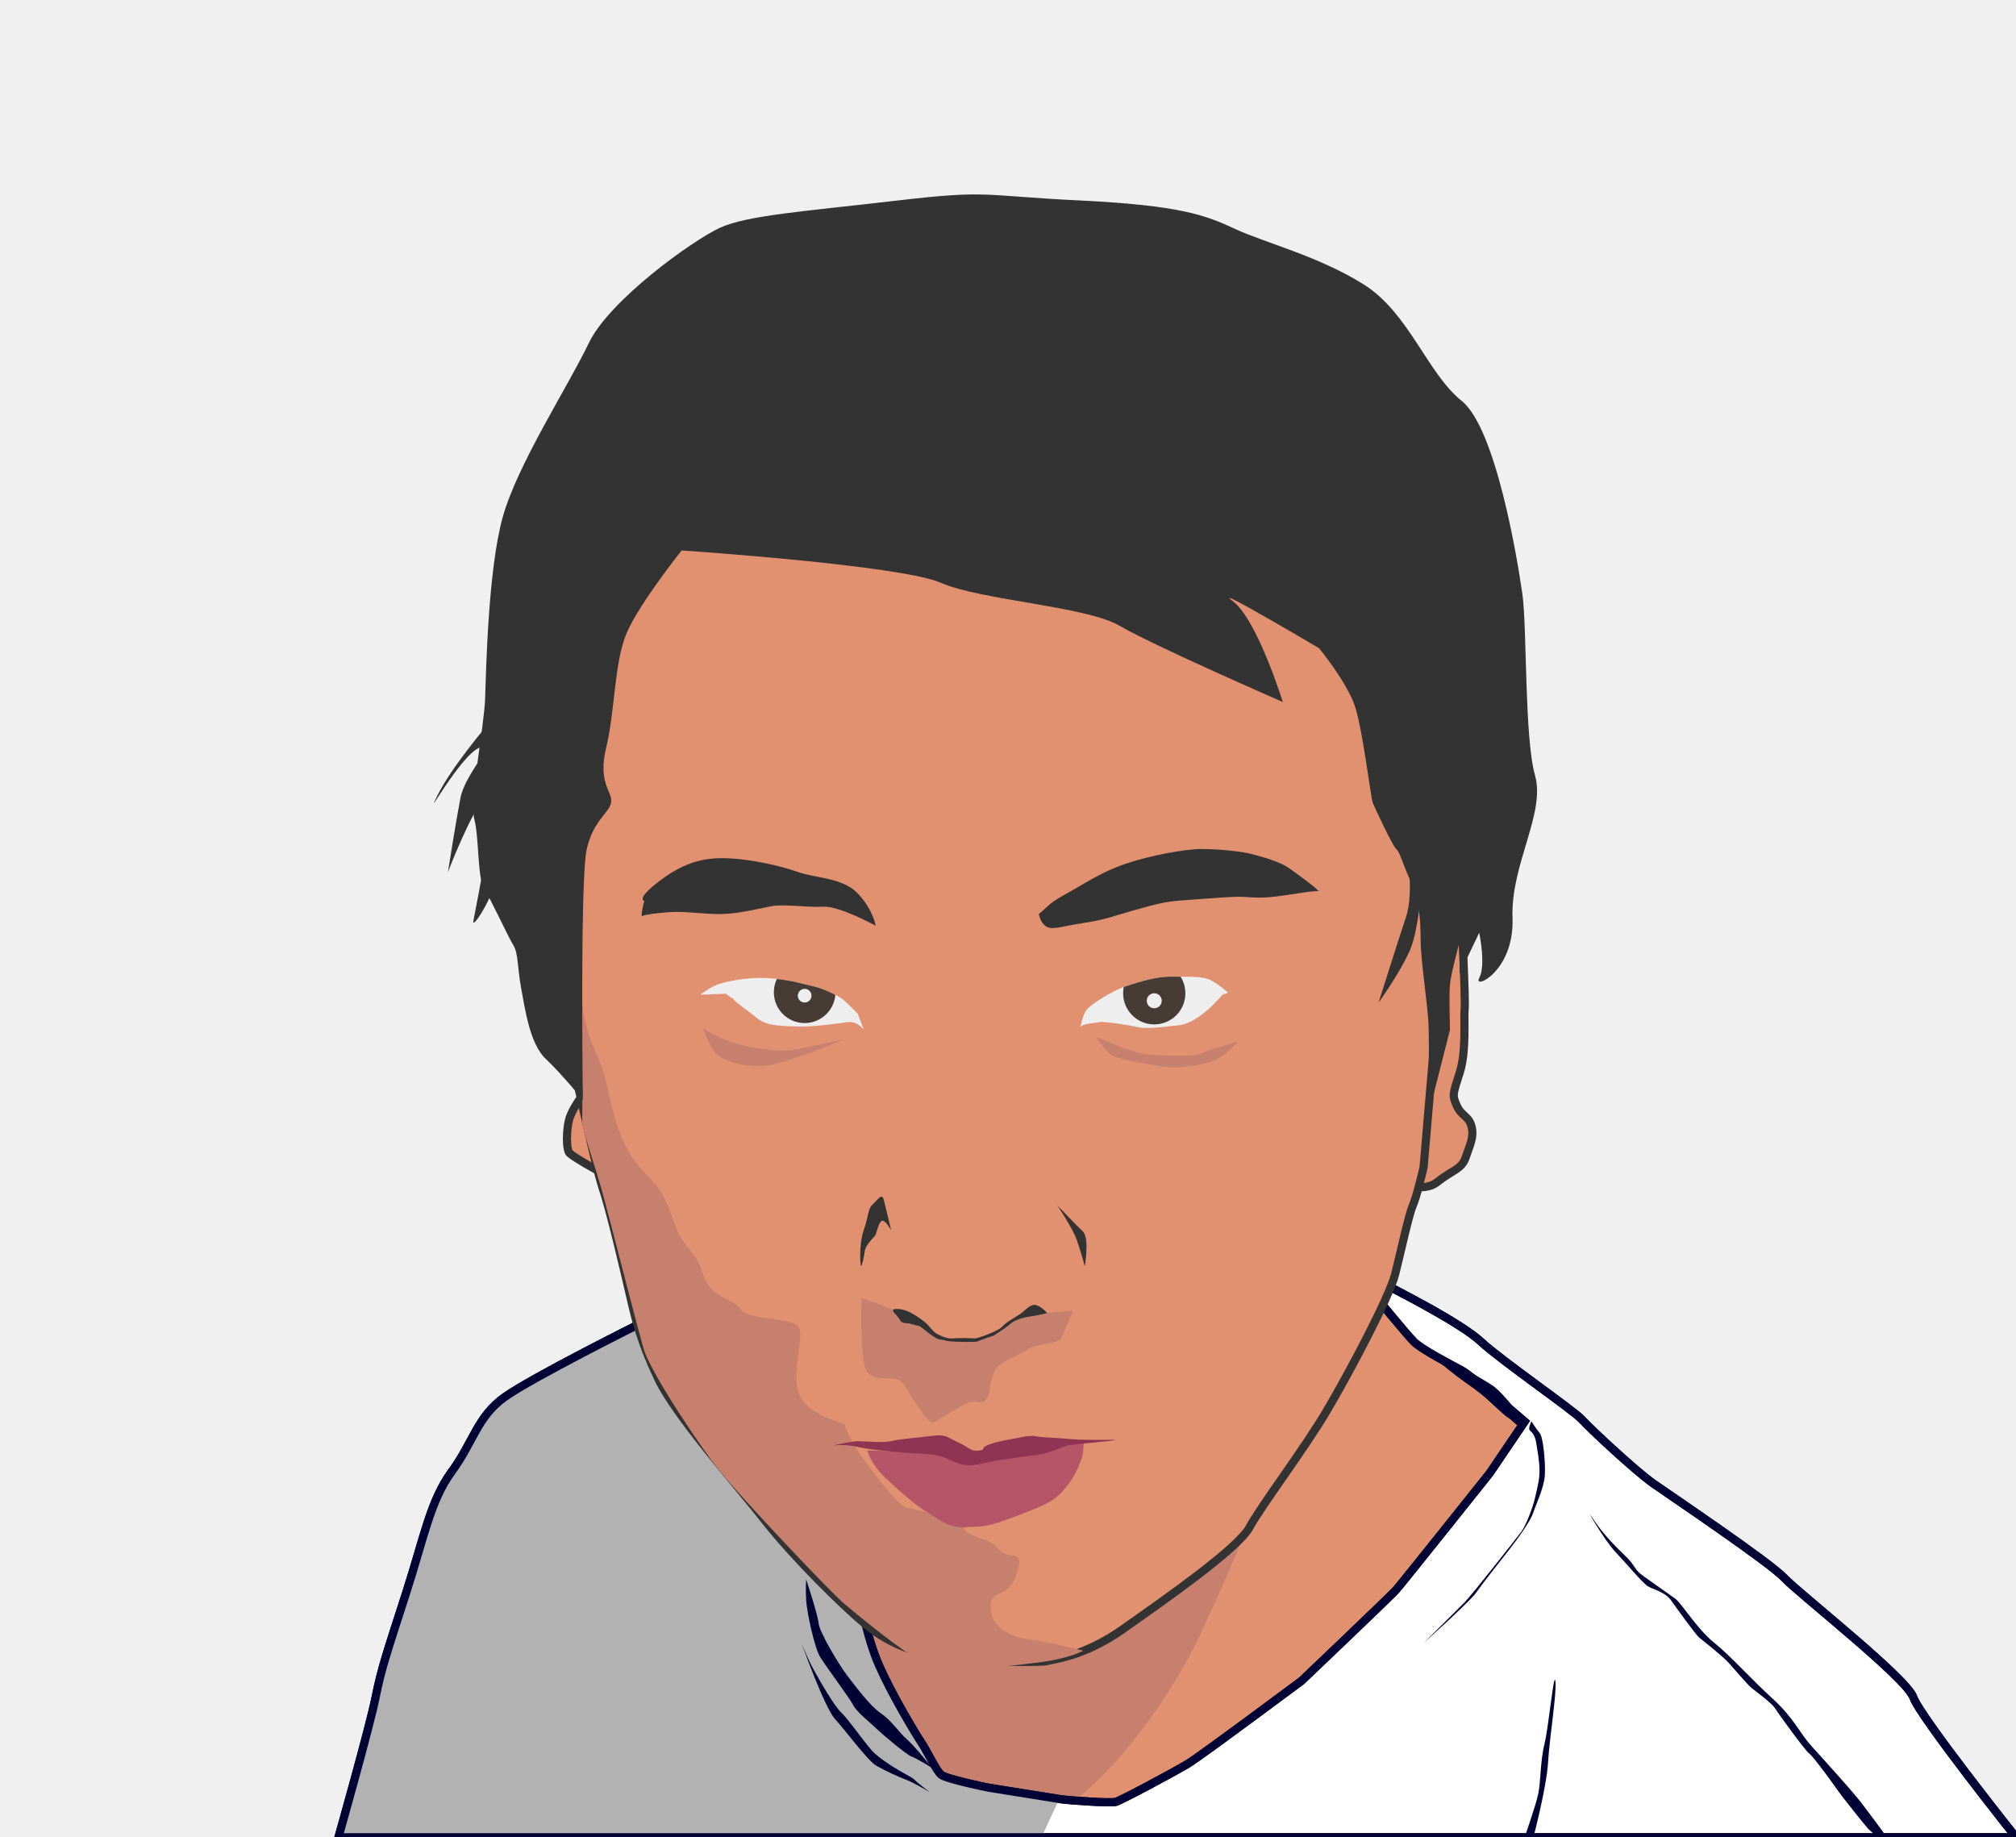
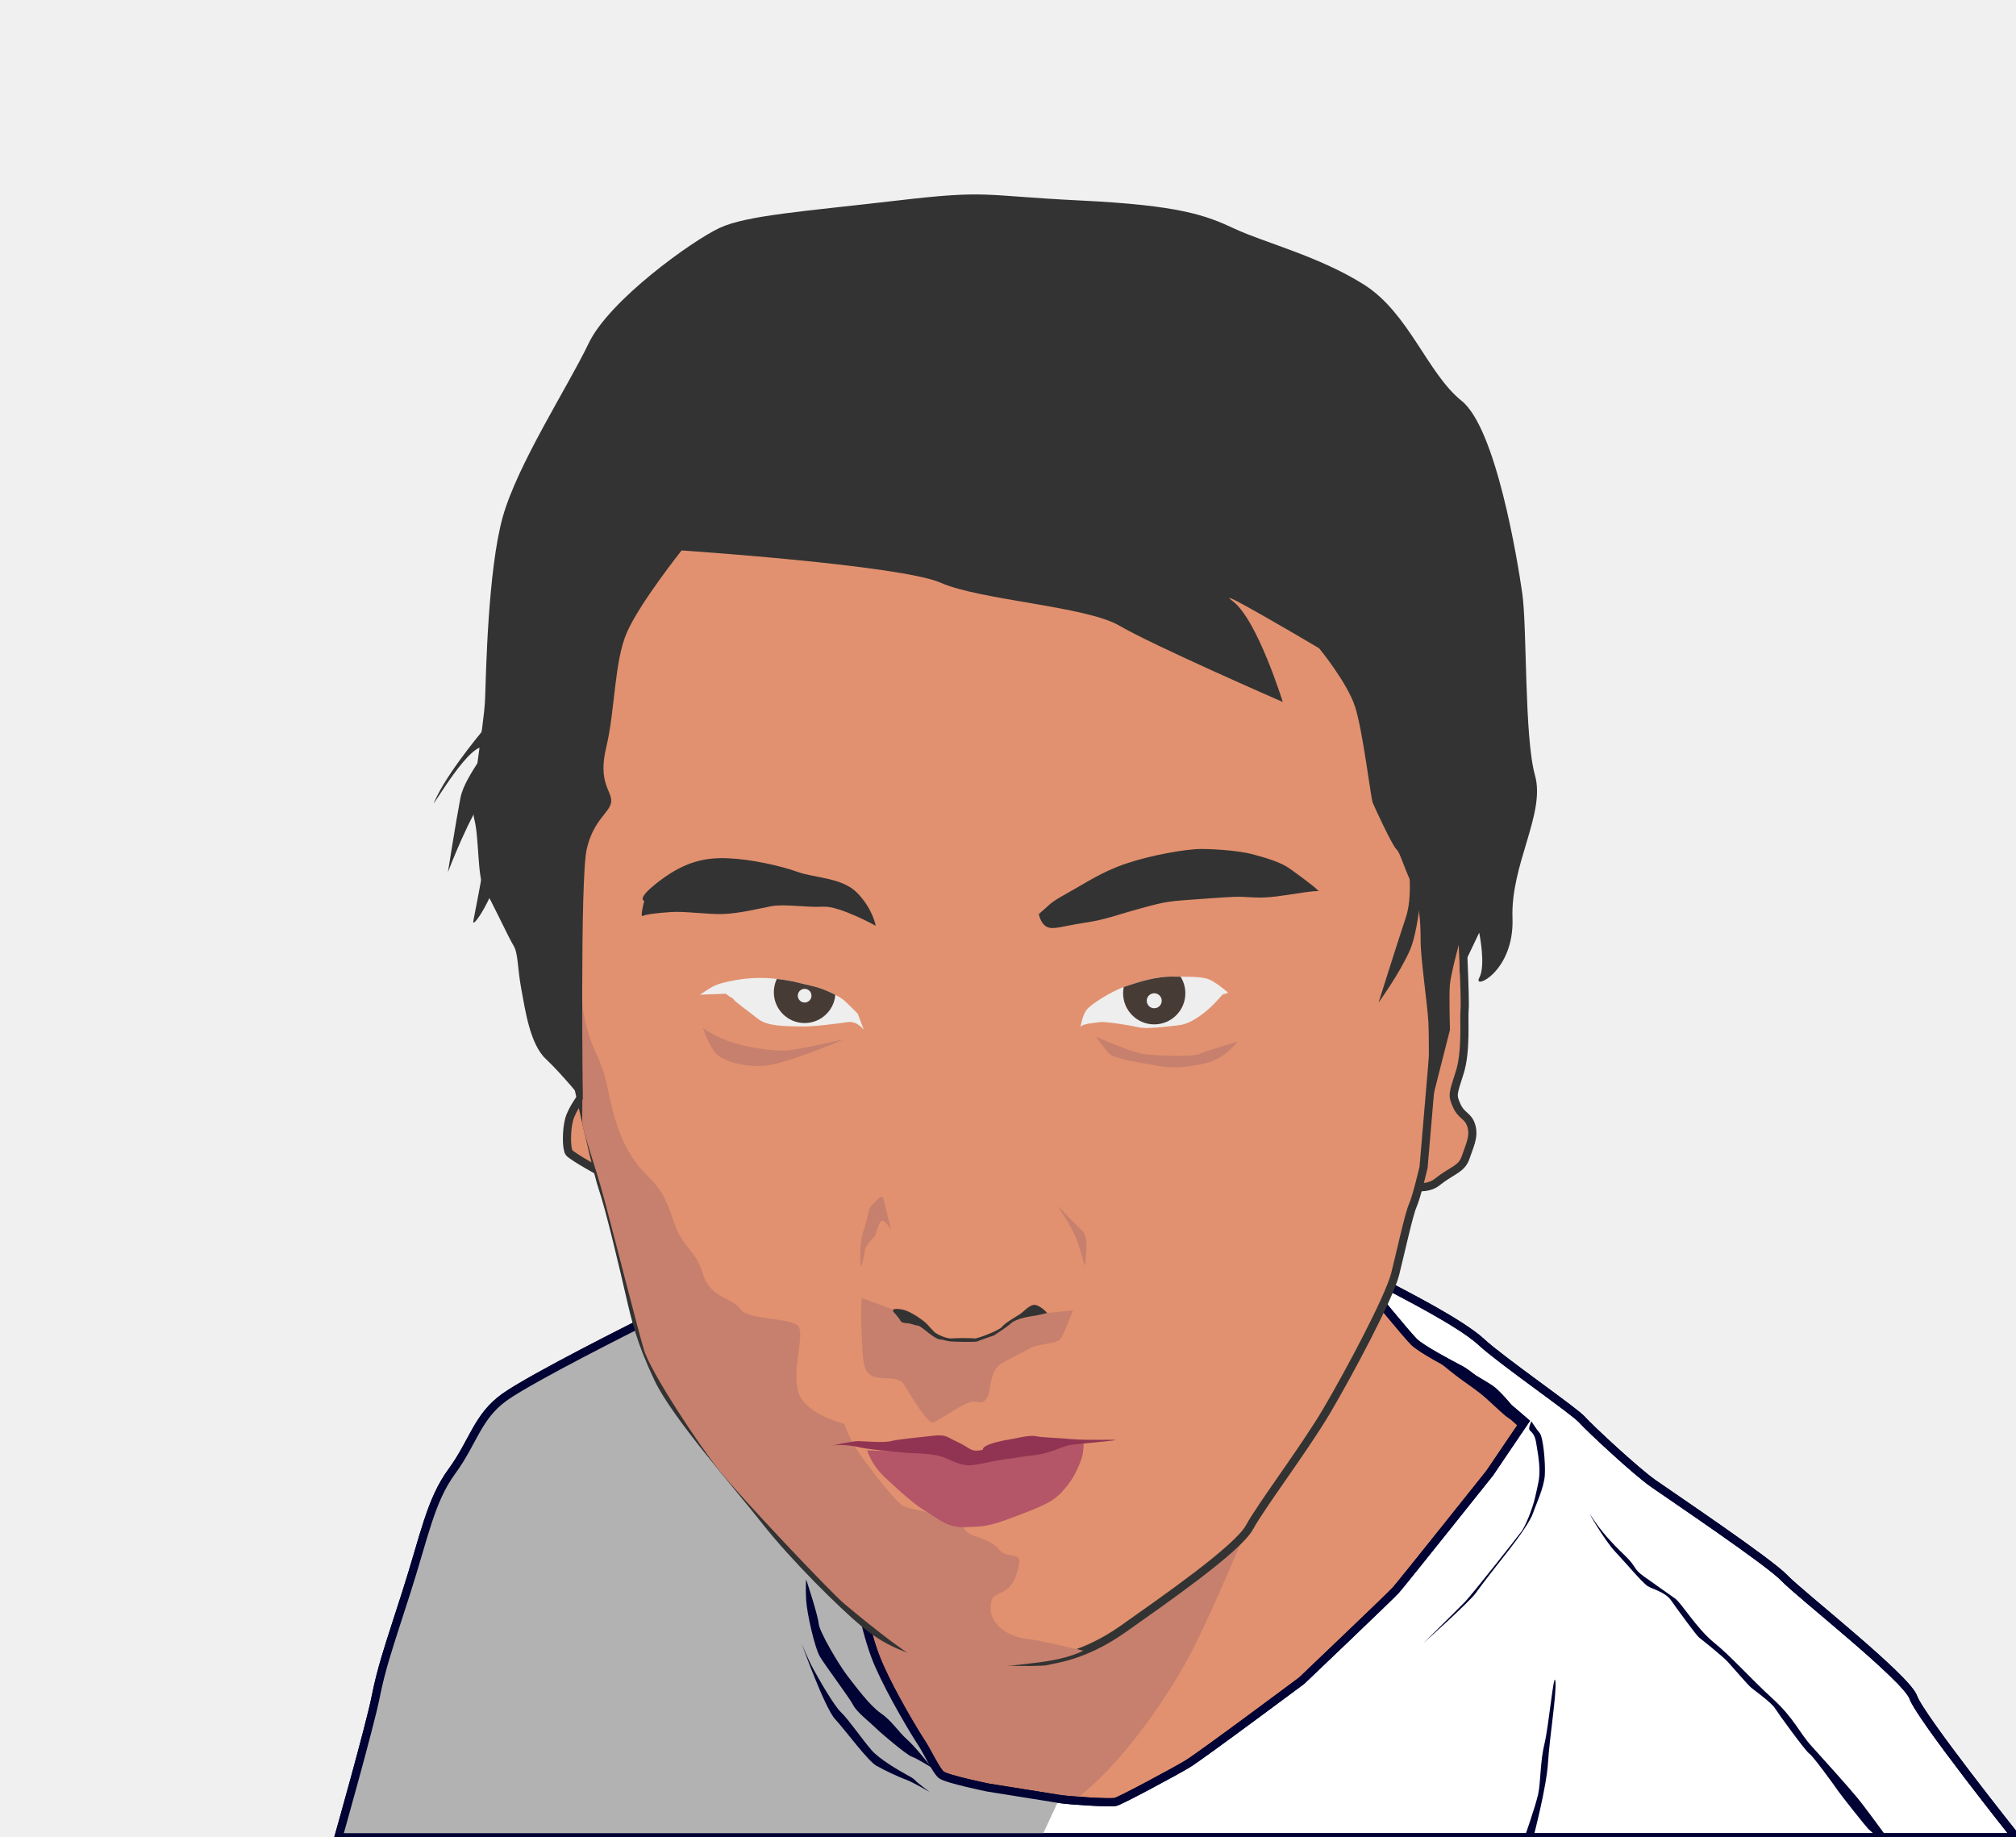
- <svg xmlns="http://www.w3.org/2000/svg" xmlns:xlink="http://www.w3.org/1999/xlink" viewBox="0 0 12370.779 11271.959">
-   <path fill="#E1916F" d="M4494.63 7924.988l-199.102 1691.661 541.034 1231.667 983.802 316.024 2393.522-89.983 1163.768-991.001 317.936-980.246-365.928-614.235-1217.756-773.846z" />
-   <path fill="#C7806D" d="M7998.816 8516.744s-496 1278.602-720 1681.408-680 1002.807-1032 986.807-2112-394.652-2112-394.652l544-2221.348 3320-52.215z" />
-   <path fill="#FFF" stroke="#000333" stroke-miterlimit="10" stroke-width="50" d="M8326.916 7864.258c112.056 14.395 193.704 27.506 210.629 36.737 65.986 35.992 425.916 216.975 551.891 333.442s569.885 422.408 617.876 476.396 329.934 316.646 437.912 392.276 713.856 483.547 803.839 579.528 749.85 612.879 791.842 732.854 629.875 858.466 629.875 858.466H2076.836s191.961-678.499 227.954-858.463 71.985-282.444 185.963-636.373 149.971-570.136 281.944-750.1 155.968-336.059 323.935-456.034 833.833-452.184 833.833-452.184L5245.816 9656.99c32 150 68 379.984 148 561.984s224 419.992 260 473.992 90 171.996 122 197.996 286 77.996 286 77.996 376 60 438 70 314 26 346 18 360-184 440-232 702-512 702-512 542-516 578-556 576-718 576-718l214-316s-322-280-390-316-244-128-290-174-268-318-268-318" />
-   <path fill="#B2B2B2" d="M6499.835 11038.959c-62-10-438.019-70-438.019-70s-254-51.996-286-77.996-86-143.996-122-197.996-180-291.992-260-473.992-116-411.984-148-561.984L3930.465 8120.806s-665.866 332.208-833.833 452.184-191.961 276.07-323.935 456.034-167.967 396.171-281.944 750.1-149.97 456.409-185.963 636.373-227.954 858.463-227.954 858.463h4313.98l109.019-235.001z" />
-   <path fill="none" stroke="#000333" stroke-miterlimit="10" stroke-width="50" d="M8326.916 7864.258c112.056 14.395 193.704 27.506 210.629 36.737 65.986 35.992 425.916 216.975 551.891 333.442s569.885 422.408 617.876 476.396 329.934 316.646 437.912 392.276 713.856 483.547 803.839 579.528 749.85 612.879 791.842 732.854 629.875 858.466 629.875 858.466H2076.836s191.961-678.499 227.954-858.463 71.985-282.444 185.963-636.373 149.971-570.136 281.944-750.1 155.968-336.059 323.935-456.034 833.833-452.184 833.833-452.184L5245.816 9656.99c32 150 68 379.984 148 561.984s224 419.992 260 473.992 90 171.996 122 197.996 286 77.996 286 77.996 376 60 438 70 314 26 346 18 360-184 440-232 702-512 702-512 542-516 578-556 576-718 576-718l214-316s-322-280-390-316-244-128-290-174-268-318-268-318" />
-   <g fill="#000333">
-     <path d="M9409.401 11273.959s81.008-306.461 90.009-459.477 54.004-426.168 45.004-498.175-40.819 278.965-66.914 383.976-23.094 234.243-38.096 306.25-84.009 267.426-84.009 267.426h54.006zm-685.829-3004.344s172.774 144.381 238.781 192.386 105.011 72.008 162.017 123.013 108.011 102.011 129.013 114.012 74.727 64.847 74.727 64.847l27.707-40.913s-126.437-173.949-198.443-221.954-273.026-159.015-300.029-171.017-116.527-60.373-116.527-60.373m656.388 451.81s-19.5 40.497-12 52.497 31.498 21 40.498 74.997 20.999 118.494 20.999 173.991-7.5 79.495-25.499 160.491-62.996 184.492-83.995 212.99-299.986 383.977-347.983 433.475-251.987 250.488-251.987 250.488 280.486-250.488 319.484-305.985 145.494-190.489 205.49-266.985 130.493-176.991 145.492-223.488 67.496-154.491 71.996-232.487-10.499-233.988-31.498-257.987-50.997-71.997-50.997-71.997zm-3677.81 2126.89c-20.999-25.498-104.995-131.993-154.492-175.491s-94.496-115.495-160.492-160.492-149.992-158.99-202.489-226.487-173.991-271.486-178.491-323.983-76.496-269.985-76.496-269.985-4.5 50.997 0 127.493 50.998 290.985 85.496 347.982 182.991 254.987 203.99 296.985 106.495 107.994 137.993 139.493 188.991 164.991 220.489 175.491 124.492 68.994 124.492 68.994z" />
-     <path d="M5573.904 10896.315c-67.497-37.498-175.492-100.495-224.989-155.992s-143.992-191.99-187.49-232.488-136.494-203.989-170.992-266.986-71.996-157.492-71.996-157.492 140.993 394.48 205.49 464.977 200.99 256.486 253.487 286.485 139.492 70.497 181.49 85.496 146.993 76.496 146.993 76.496-73.495-53.996-88.495-70.496-43.498-30-43.498-30zm6004.912 377.644s-128-177-184-245-204-232-280-316-104-168-240-292-248-253.207-356-340.604-200-243.396-240-271.396-124-88-192-136-40-56-120-132-144-148-196-228 72 136 140 208 168 192 200 212 108 36 144 88 156 216 172 228 144 114.387 176 149.193 124 142.807 144 158.807 124 92 144 124 188 264 212 280 160 204 176 228 168 216 184 232 56 51 56 51l60 2z" />
+ <svg xmlns="http://www.w3.org/2000/svg" viewBox="0 0 12371 11272" fill-rule="evenodd" clip-rule="evenodd" stroke-miterlimit="10">
+   <path d="M4494.63 7924.99l-199.102 1691.66 541.034 1231.67 983.802 316.024 2393.52-89.983 1163.77-991.001 317.936-980.246-365.928-614.235-1217.76-773.846-3617.28 209.959z" fill="#e1916f" fill-rule="nonzero" />
+   <path d="M7998.82 8516.74s-496 1278.6-720 1681.41c-224 402.806-680 1002.81-1032 986.807-352-16-2112-394.652-2112-394.652l544-2221.35 3320-52.215z" fill="#c7806d" fill-rule="nonzero" />
+   <path d="M8326.92 7864.26c112.056 14.395 193.704 27.506 210.629 36.737 65.986 35.992 425.916 216.975 551.891 333.442 125.975 116.467 569.885 422.408 617.876 476.396 47.991 53.988 329.934 316.646 437.912 392.276 107.978 75.63 713.856 483.547 803.839 579.528 89.983 95.981 749.85 612.879 791.842 732.854 41.992 119.975 629.875 858.466 629.875 858.466h-10293.9s191.961-678.499 227.954-858.463c35.993-179.964 71.985-282.444 185.963-636.373 113.978-353.929 149.971-570.136 281.944-750.1 131.973-179.964 155.968-336.059 323.935-456.034 167.967-119.975 833.833-452.184 833.833-452.184l1315.35 1536.19c32 150 68 379.984 148 561.984 80 182 224 419.992 260 473.992s90 171.996 122 197.996 286 77.996 286 77.996 376 60 438 70 314 26 346 18 360-184 440-232 702-512 702-512 542-516 578-556 576-718 576-718l214-316s-322-280-390-316-244-128-290-174-268-318-268-318" fill="#fff" fill-rule="nonzero" stroke="#000333" stroke-width="50" />
+   <path d="M6499.84 11039c-62-10-438.019-70-438.019-70s-254-51.996-286-77.996c-32-26-86-143.996-122-197.996s-180-291.992-260-473.992-116-411.984-148-561.984l-1315.35-1536.18s-665.866 332.208-833.833 452.184c-167.967 119.976-191.961 276.07-323.935 456.034s-167.967 396.171-281.944 750.1c-113.977 353.929-149.97 456.409-185.963 636.373-35.993 179.964-227.954 858.463-227.954 858.463h4313.98l109.019-235.001z" fill="#b2b2b2" fill-rule="nonzero" />
+   <path d="M8326.92 7864.26c112.056 14.395 193.704 27.506 210.629 36.737 65.986 35.992 425.916 216.975 551.891 333.442 125.975 116.467 569.885 422.408 617.876 476.396 47.991 53.988 329.934 316.646 437.912 392.276 107.978 75.63 713.856 483.547 803.839 579.528 89.983 95.981 749.85 612.879 791.842 732.854 41.992 119.975 629.875 858.466 629.875 858.466h-10293.9s191.961-678.499 227.954-858.463c35.993-179.964 71.985-282.444 185.963-636.373 113.978-353.929 149.971-570.136 281.944-750.1 131.973-179.964 155.968-336.059 323.935-456.034 167.967-119.975 833.833-452.184 833.833-452.184l1315.35 1536.19c32 150 68 379.984 148 561.984 80 182 224 419.992 260 473.992s90 171.996 122 197.996 286 77.996 286 77.996 376 60 438 70 314 26 346 18 360-184 440-232 702-512 702-512 542-516 578-556 576-718 576-718l214-316s-322-280-390-316-244-128-290-174-268-318-268-318" fill="none" stroke="#000333" stroke-width="50" />
+   <g fill="#000333" fill-rule="nonzero">
+     <path d="M9409.4 11274s81.008-306.461 90.009-459.477c9.001-153.016 54.004-426.168 45.004-498.175s-40.819 278.965-66.914 383.976c-26.095 105.011-23.094 234.243-38.096 306.25-15.002 72.007-84.009 267.426-84.009 267.426h54.006zm-685.829-3004.34s172.774 144.381 238.781 192.386c66.007 48.005 105.011 72.008 162.017 123.013 57.006 51.005 108.011 102.011 129.013 114.012 21.002 12.001 74.727 64.847 74.727 64.847l27.707-40.913s-126.437-173.949-198.443-221.954c-72.006-48.005-273.026-159.015-300.029-171.017-27.003-12.002-116.527-60.373-116.527-60.373m656.388 451.81s-19.5 40.497-12 52.497 31.498 21 40.498 74.997c9 53.997 20.999 118.494 20.999 173.991 0 55.497-7.5 79.495-25.499 160.491-17.999 80.996-62.996 184.492-83.995 212.99-20.999 28.498-299.986 383.977-347.983 433.475-47.997 49.498-251.987 250.488-251.987 250.488s280.486-250.488 319.484-305.985c38.998-55.497 145.494-190.489 205.49-266.985 59.996-76.496 130.493-176.991 145.492-223.488 14.999-46.497 67.496-154.491 71.996-232.487 4.5-77.996-10.499-233.988-31.498-257.987-20.999-23.999-50.997-71.997-50.997-71.997zm-3677.81 2126.89c-20.999-25.498-104.995-131.993-154.492-175.491-49.497-43.498-94.496-115.495-160.492-160.492-65.996-44.997-149.992-158.99-202.489-226.487-52.497-67.497-173.991-271.486-178.491-323.983-4.5-52.497-76.496-269.985-76.496-269.985s-4.5 50.997 0 127.493 50.998 290.985 85.496 347.982c34.498 56.997 182.991 254.987 203.99 296.985 20.999 41.998 106.495 107.994 137.993 139.493 31.498 31.499 188.991 164.991 220.489 175.491 31.498 10.5 124.492 68.994 124.492 68.994z" />
+     <path d="M5573.9 10896.3c-67.497-37.498-175.492-100.495-224.989-155.992-49.497-55.497-143.992-191.99-187.49-232.488-43.498-40.498-136.494-203.989-170.992-266.986-34.498-62.997-71.996-157.492-71.996-157.492s140.993 394.48 205.49 464.977c64.497 70.497 200.99 256.486 253.487 286.485 52.497 29.999 139.492 70.497 181.49 85.496 41.998 14.999 146.993 76.496 146.993 76.496s-73.495-53.996-88.495-70.496c-15-16.5-43.498-30-43.498-30zm6004.91 377.644s-128-177-184-245-204-232-280-316-104-168-240-292-248-253.207-356-340.604c-108-87.397-200-243.396-240-271.396-40-28-124-88-192-136s-40-56-120-132-144-148-196-228 72 136 140 208 168 192 200 212 108 36 144 88 156 216 172 228 144 114.387 176 149.193c32 34.806 124 142.807 144 158.807s124 92 144 124 188 264 212 280 160 204 176 228 168 216 184 232 56 51 56 51l60 2z" />
  </g>
-   <path fill="#E1916F" stroke="#333" stroke-miterlimit="10" stroke-width="50" d="M8585.535 7253.125s143.971 71.986 233.953 0 149.969-77.985 173.965-149.971 53.99-125.974 35.994-191.961-59.988-59.989-89.982-125.976-23.996-71.985 17.996-203.959 23.996-329.934 29.994-389.922-17.996-539.892-17.996-539.892l-407.919 500.321 23.995 1101.36zm-5009.363-533.679s-65.622 83.77-83.618 149.757-17.996 179.965 0 203.96 203.959 125.975 203.959 125.975l-120.341-479.692" />
-   <path fill="#E1916F" stroke="#333" stroke-miterlimit="10" stroke-width="50" d="M8735.548 7163.143l143.973-1689.866-785.136-2359.323-4079.97-245.951-575.895 923.815 40.493 2561.488s169.468 789.844 217.459 931.814c47.992 141.971 131.977 501.898 167.97 657.867s65.988 287.941 173.968 515.896 485.91 653.869 659.878 875.825 472.787 515.896 602.326 623.875 261.514 167.968 441.481 203.96 647.432 41.992 683.649 29.994c36.219-11.998 222.184-23.996 468.139-197.961s701.871-490.257 773.858-623.053 335.938-480.727 473.913-714.68 383.93-695.861 419.923-839.832c35.994-143.971 83.986-366.337 107.981-420.121 23.997-53.784 65.99-233.747 65.99-233.747z" />
-   <path fill="#333" d="M2988.654 4451.686s-215.956 251.949-305.938 431.913 141.296-248.768 259.61-295.35-87.954 157.377-116.794 307.348c-28.84 149.97-76.83 455.908-76.83 455.908s143.972-377.924 239.952-479.903c95.98-101.98-72.195 713.857-84.088 779.844s174.067-209.958 192.065-467.906c17.999-257.95-107.977-731.854-107.977-731.854z" />
-   <g fill="#C7806D">
-     <path d="M3572.708 6151.767s10.108 151.009 82.108 304.101 64 205.588 112 383.34 120 289.752 200 369.752 112 120 168 288 133.428 168 178.714 320 181.286 144 229.286 216 328 48 360 112-48 280 0 408 277.8 184 277.8 184 28.198 88 83.199 168 223.001 304 279.001 336 344 56 368 128 152 56 216 136 168-16 112 152-160 80-160 208 144 184 224 192 344 72 344 72-80 48-272 72-576 72-712 0-396.399-288-482.2-360-637.8-656-765.8-816-424-608-464-744-176-672-240-912-140.217-432-138.108-496 0-721.193 0-721.193" />
-     <path d="M5287.816 7964.959s-8 92.834 0 230.417 2 233.583 79 253.583 145-8 181 48 144 244 180 232 192-128 240-128 60 16 84-16 16-64 36-132 44-79.451 92-105.726 100-50.274 140-74.274 168-28 188-56 76-176 76-176l-158.074 15.997-109.926-3.997-137.45 74.498-62.997 43.497-103.495 44.998-100.132 18.302-191.918-38.878-239.177-159.422-192.831-70.995z" />
+   <path d="M8585.53 7253.13s143.971 71.986 233.953 0 149.969-77.985 173.965-149.971c23.996-71.986 53.99-125.974 35.994-191.961-17.996-65.987-59.988-59.989-89.982-125.976s-23.996-71.985 17.996-203.959 23.996-329.934 29.994-389.922c5.998-59.988-17.996-539.892-17.996-539.892l-407.919 500.321 23.995 1101.36zm-5009.36-533.679s-65.622 83.77-83.618 149.757c-17.996 65.987-17.996 179.965 0 203.96 17.996 23.995 203.959 125.975 203.959 125.975l-120.341-479.692" fill="#e1916f" fill-rule="nonzero" stroke="#333" stroke-width="50" />
+   <path d="M8735.55 7163.14l143.973-1689.87-785.136-2359.32-4079.97-245.951-575.895 923.815 40.493 2561.49s169.468 789.844 217.459 931.814c47.992 141.971 131.977 501.898 167.97 657.867 35.993 155.969 65.988 287.941 173.968 515.896 107.98 227.955 485.91 653.869 659.878 875.825 173.968 221.956 472.787 515.896 602.326 623.875 129.539 107.979 261.514 167.968 441.481 203.96 179.967 35.992 647.432 41.992 683.649 29.994 36.219-11.998 222.184-23.996 468.139-197.961s701.871-490.257 773.858-623.053c71.987-132.796 335.938-480.727 473.913-714.68 137.975-233.953 383.93-695.861 419.923-839.832 35.994-143.971 83.986-366.337 107.981-420.121 23.997-53.784 65.99-233.747 65.99-233.747h0z" fill="#e1916f" fill-rule="nonzero" stroke="#333" stroke-width="50" />
+   <path d="M2988.65 4451.69s-215.956 251.949-305.938 431.913 141.296-248.768 259.61-295.35c118.314-46.582-87.954 157.377-116.794 307.348-28.84 149.97-76.83 455.908-76.83 455.908s143.972-377.924 239.952-479.903c95.98-101.98-72.195 713.857-84.088 779.844-11.893 65.987 174.067-209.958 192.065-467.906 17.999-257.95-107.977-731.854-107.977-731.854z" fill="#333" fill-rule="nonzero" />
+   <g fill="#c7806d" fill-rule="nonzero">
+     <path d="M3572.71 6151.77s10.108 151.009 82.108 304.101 64 205.588 112 383.34c48 177.752 120 289.752 200 369.752s112 120 168 288 133.428 168 178.714 320 181.286 144 229.286 216 328 48 360 112-48 280 0 408 277.8 184 277.8 184 28.198 88 83.199 168 223.001 304 279.001 336c56 32 344 56 368 128s152 56 216 136 168-16 112 152-160 80-160 208 144 184 224 192 344 72 344 72-80 48-272 72-576 72-712 0-396.399-288-482.2-360c-85.801-72-637.8-656-765.8-816s-424-608-464-744-176-672-240-912-140.217-432-138.108-496c2.109-64 0-721.193 0-721.193" />
+     <path d="M5287.82 7964.96s-8 92.834 0 230.417 2 233.583 79 253.583 145-8 181 48 144 244 180 232 192-128 240-128 60 16 84-16 16-64 36-132 44-79.451 92-105.726c48-26.275 100-50.274 140-74.274s168-28 188-56 76-176 76-176l-158.074 15.997-109.926-3.997-137.45 74.498-62.997 43.497-103.495 44.998-100.132 18.302-191.918-38.878-239.177-159.422-192.831-70.995z" />
  </g>
-   <path fill="none" d="M6629.816 6302.959s12-70 36-104 156-118 240-146 190-62 290-60 184-4 234 22 106 76 106 76 0 2-20 8-2-6.386-58 52.808c-56 59.192-146.543 131.192-223.271 139.192s-194.729 26-252.729 12-210-36-232-31-108 7-120 31z" />
-   <path fill="#EEE" d="M6629.816 6302.959s12-70 36-104 156-118 240-146 190-62 290-60 184-4 234 22 106 76 106 76 0 2-20 8-2-6.386-58 52.808c-56 59.192-146.543 131.192-223.271 139.192s-194.729 26-252.729 12-210-36-232-31-108 7-120 31z" />
-   <defs>
-     <path id="a" d="M6629.816 6302.959s12-70 36-104 156-118 240-146 190-62 290-60 184-4 234 22 106 76 106 76 0 2-20 8-2-6.386-58 52.808c-56 59.192-146.543 131.192-223.271 139.192s-194.729 26-252.729 12-210-36-232-31-108 7-120 31z" />
-   </defs>
+   <path d="M6629.82 6302.96s12-70 36-104 156-118 240-146 190-62 290-60 184-4 234 22 106 76 106 76 0 2-20 8-2-6.386-58 52.808c-56 59.192-146.543 131.192-223.271 139.192-76.728 8-194.729 26-252.729 12s-210-36-232-31-108 7-120 31z" fill="none" />
+   <path d="M6629.82 6302.96s12-70 36-104 156-118 240-146 190-62 290-60 184-4 234 22 106 76 106 76 0 2-20 8-2-6.386-58 52.808c-56 59.192-146.543 131.192-223.271 139.192-76.728 8-194.729 26-252.729 12s-210-36-232-31-108 7-120 31z" fill="#eee" fill-rule="nonzero" />
+   <clipPath id="a">
+     <path d="M6629.82 6302.96s12-70 36-104 156-118 240-146 190-62 290-60 184-4 234 22 106 76 106 76 0 2-20 8-2-6.386-58 52.808c-56 59.192-146.543 131.192-223.271 139.192-76.728 8-194.729 26-252.729 12s-210-36-232-31-108 7-120 31z" />
+   </clipPath>
+   <g clip-path="url(#a)">
+     <circle cx="7082.82" cy="6094.96" r="191" fill="#463b35" />
+     <circle cx="7082.82" cy="6140.96" r="46" fill="#eee" />
+   </g>
+   <path d="M4454.54 6097.76c30.003 27.003 42.004 24.002 48.005 36.003 6.001 12.001 87.009 69.007 147.015 117.012 60.006 48.005 165.017 45.005 252.025 48.005 87.008 3 240.024-18.002 300.03-26.822 60.006-8.82 99.01 47.824 99.01 47.824l-36.813-99.01s-62.196-63.006-86.199-84.008c-24.003-21.002-117.012-69.007-186.019-84.489-69.007-15.481-114.011-29.522-174.018-38.523-60.007-9.001-165.016-24.002-300.03 0-37.284 6.628-64.958 12.57-87.13 18.773-58.118 16.26-78.427 34.315-134.893 71.235l159.017-6z" fill="#eee" fill-rule="nonzero" />
  <clipPath id="b">
-     <use overflow="visible" xlink:href="#a" />
+     <path d="M4454.54 6097.76c30.003 27.003 42.004 24.002 48.005 36.003 6.001 12.001 87.009 69.007 147.015 117.012 60.006 48.005 165.017 45.005 252.025 48.005 87.008 3 240.024-18.002 300.03-26.822 60.006-8.82 99.01 47.824 99.01 47.824l-36.813-99.01s-62.196-63.006-86.199-84.008c-24.003-21.002-117.012-69.007-186.019-84.489-69.007-15.481-114.011-29.522-174.018-38.523-60.007-9.001-165.016-24.002-300.03 0-37.284 6.628-64.958 12.57-87.13 18.773-58.118 16.26-78.427 34.315-134.893 71.235l159.017-6z" />
  </clipPath>
  <g clip-path="url(#b)">
-     <circle cx="7082.816" cy="6094.959" r="191" fill="#463B35" />
-     <circle cx="7082.816" cy="6140.959" r="46" fill="#EEE" />
+     <circle cx="4937.59" cy="6088.76" r="189.019" fill="#463b35" />
+     <circle cx="4937.59" cy="6109.76" r="42.004" fill="#eee" />
  </g>
-   <path fill="#EEE" d="M4454.544 6097.762c30.003 27.003 42.004 24.002 48.005 36.003s87.009 69.007 147.015 117.012 165.017 45.005 252.025 48.005 240.024-18.002 300.03-26.822 99.01 47.824 99.01 47.824l-36.813-99.01s-62.196-63.006-86.199-84.008-117.012-69.007-186.019-84.489c-69.007-15.481-114.011-29.522-174.018-38.523s-165.016-24.002-300.03 0c-37.284 6.628-64.958 12.57-87.13 18.773-58.118 16.26-78.427 34.315-134.893 71.235l159.017-6z" />
-   <defs>
-     <path id="c" d="M4454.544 6097.762c30.003 27.003 42.004 24.002 48.005 36.003s87.009 69.007 147.015 117.012 165.017 45.005 252.025 48.005 240.024-18.002 300.03-26.822 99.01 47.824 99.01 47.824l-36.813-99.01s-62.196-63.006-86.199-84.008-117.012-69.007-186.019-84.489c-69.007-15.481-114.011-29.522-174.018-38.523s-165.016-24.002-300.03 0c-37.284 6.628-64.958 12.57-87.13 18.773-58.118 16.26-78.427 34.315-134.893 71.235l159.017-6z" />
-   </defs>
-   <clipPath id="d">
-     <use overflow="visible" xlink:href="#c" />
-   </clipPath>
-   <g clip-path="url(#d)">
-     <circle cx="4937.593" cy="6088.761" r="189.019" fill="#463B35" />
-     <circle cx="4937.593" cy="6109.763" r="42.004" fill="#EEE" />
+   <path d="M5468.65 7549.91s-39.004-72.007-60.006-57.006c-21.002 15.001-29.642 81.008-41.823 93.009-12.182 12.001-57.186 60.005-60.187 90.009-3.001 30.004-15.002 78.008-21.002 93.01-6 15.002-18.002-126.013 15.001-222.022 33.003-96.009 24.002-129.013 54.005-156.016 30.003-27.003 57.006-75.008 69.007-27.003 11.93 47.72 44.614 184.383 45.005 186.019z" fill="#c7806d" />
+   <path d="M5480.65 8035.95s12-9.001 57.005 0 105.011 51.004 132.014 72.007c27.003 21.003 54.005 60.007 72.007 72.008 18.002 12.001 69.009 36.003 99.011 33.003 30.002-3 129.013-2.487 141.014.257 12.001 2.744 150.015-48.261 168.017-72.264 18.002-24.003 84.008-60.006 111.011-78.008 27.003-18.002 63.008-66.008 99.011-54.006 36.003 12.002 66.007 48.005 66.007 48.005s-60.006 15.002-84.009 18.002c-24.003 3-66.007 12.002-75.008 15.002-9.001 3-48.005 15.001-66.007 33.003-18.002 18.002-102.01 72.007-102.01 72.007s-90.009 30.003-99.01 36.004c-9.001 6.001-147.016 3-171.018 0-24.002-3-45.004-12.001-63.006-12.001-18.002 0-75.008-45.005-75.008-45.005s-48.005-39.004-57.006-39.004c-9.001 0-48.006-13.44-57.006-14.221-9-.781-45.005-.781-51.005-15.782s-45.004-57.006-45.004-57.006v-12.001z" fill="#333" />
+   <path d="M6488.75 7396.89s93.01 141.014 117.012 207.021c24.002 66.007 51.005 166.124 51.005 166.124s30.003-173.465-12.001-213.299-156.016-159.846-156.016-159.846z" fill="#c7806d" />
+   <path d="M6374.74 5608.71c69.007-57.005 57.006-63.007 171.018-126.013 114.012-63.006 213.021-132.013 363.036-183.018 150.015-51.005 366.036-90.009 462.046-90.009 96.01 0 240.024 12 318.032 33.003 78.008 21.002 171.017 48.005 225.022 87.009 54.005 39.004 153.016 111.012 168.017 129.013 15.001 18.002 39.003 0-84.009 18.002s-210.021 36.004-309.03 30.003c-99.009-6.001-102.011-6.001-309.031 9.001-207.021 15.001-210.021 12.001-375.037 57.006-165.017 45.004-213.021 69.006-351.035 90.009-138.014 21.002-192.02 45.004-231.023 24.002-39.003-21.002-48.006-78.008-48.006-78.008zm-2421.24-81.008s-57.005-9.001 99.01-126.013c156.015-117.012 279.028-141.015 417.042-135.014 138.014 6.001 318.032 45.005 426.043 84.009 108.011 39.004 274.407 33.003 368.227 132.013 93.819 99.011 109.747 198.021 109.747 198.021s-222.949-123.013-321.958-117.012c-99.01 6-240.024-18.003-318.032-3.001-78.008 15.002-198.02 45.005-297.03 48.005-99.01 3.001-231.022-18.001-321.032-12.001-90.009 6.001-155.338 15.002-172.179 24.003-16.841 9.001 10.162-93.01 10.162-93.01z" fill="#333" fill-rule="nonzero" />
+   <g fill-rule="nonzero">
+     <path d="M5321.63 8899.48s21.003 84.568 111.012 168.577 183.019 168.018 255.025 210.021c72.006 42.003 126.012 99.009 237.023 93.009s126.012 3 315.031-69.007 231.022-93.132 294.029-166.578c63.007-73.446 87.01-142.453 102.011-181.457 15.001-39.004 15.146-119.347 15.146-119.347l-639.208 92.345-690.069-27.563z" fill="#b55568" />
+     <path d="M5105.61 8870.03c48.005-6.001 108.717-3.001 172.871 12.001 64.154 15.002 304.178 36.004 340.181 36.004 36.003 0 123.012 6 171.017 24.002 48.005 18.002 108.012 57.006 180.019 48.005 72.007-9.001 126.012-27.002 201.02-36.003 75.008-9.001 96.011-16.57 180.019-24.787 84.008-8.217 177.019-56.016 213.021-62.119 36.002-6.103 258.025-24.104 279.027-30.105 21.002-6.001-169.636 3-264.836-6.001-95.2-9.001-179.209-9.001-221.213-18.002-42.004-9.001-126.013 15.001-168.017 21.002-42.004 6.001-117.013 24.003-144.015 42.005-27.002 18.002 6.001 20.333-42.004 25.168-48.005 4.835-54.006-19.168-126.013-52.171s-69.007-48.999-159.016-38.001c-90.009 10.998-204.021 19.998-249.025 32-45.004 12.002-175.637 0-204.83 0-29.193 0-158.206 27.002-158.206 27.002z" fill="#913453" />
  </g>
-   <path d="M5468.646 7549.908s-39.004-72.007-60.006-57.006-29.642 81.008-41.823 93.009c-12.182 12.001-57.186 60.005-60.187 90.009s-15.002 78.008-21.002 93.01-18.002-126.013 15.001-222.022 24.002-129.013 54.005-156.016 57.006-75.008 69.007-27.003 45.005 186.019 45.005 186.019zm12.001 486.046s12-9.001 57.005 0 105.011 51.004 132.014 72.007 54.005 60.007 72.007 72.008 69.009 36.003 99.011 33.003 129.013-2.487 141.014.257 150.015-48.261 168.017-72.264 84.008-60.006 111.011-78.008 63.008-66.008 99.011-54.006 66.007 48.005 66.007 48.005-60.006 15.002-84.009 18.002-66.007 12.002-75.008 15.002-48.005 15.001-66.007 33.003-102.01 72.007-102.01 72.007-90.009 30.003-99.01 36.004-147.016 3-171.018 0-45.004-12.001-63.006-12.001-75.008-45.005-75.008-45.005-48.005-39.004-57.006-39.004-48.006-13.44-57.006-14.221-45.005-.781-51.005-15.782-45.004-57.006-45.004-57.006m1008.101-651.064s93.01 141.014 117.012 207.021 51.005 166.124 51.005 166.124 30.003-173.465-12.001-213.299-156.016-159.846-156.016-159.846zm-114.012-1788.179c69.007-57.005 57.006-63.007 171.018-126.013s213.021-132.013 363.036-183.018 366.036-90.009 462.046-90.009 240.024 12 318.032 33.003c78.008 21.002 171.017 48.005 225.022 87.009s153.016 111.012 168.017 129.013c15.001 18.002 39.003 0-84.009 18.002s-210.021 36.004-309.03 30.003-102.011-6.001-309.031 9.001c-207.021 15.001-210.021 12.001-375.037 57.006-165.017 45.004-213.021 69.006-351.035 90.009-138.014 21.002-192.02 45.004-231.023 24.002s-48.006-78.008-48.006-78.008zm-2421.242-81.008s-57.005-9.001 99.01-126.013 279.028-141.015 417.042-135.014 318.032 45.005 426.043 84.009 274.407 33.003 368.227 132.013c93.819 99.011 109.747 198.021 109.747 198.021s-222.949-123.013-321.958-117.012c-99.01 6-240.024-18.003-318.032-3.001s-198.02 45.005-297.03 48.005c-99.01 3.001-231.022-18.001-321.032-12.001-90.009 6.001-155.338 15.002-172.179 24.003s10.162-93.01 10.162-93.01z" fill="#333" />
-   <path fill="#B55568" d="M5321.631 8899.479s21.003 84.568 111.012 168.577 183.019 168.018 255.025 210.021 126.012 99.009 237.023 93.009 126.012 3 315.031-69.007 231.022-93.132 294.029-166.578 87.01-142.453 102.011-181.457 15.146-119.347 15.146-119.347l-639.208 92.345-690.069-27.563z" />
-   <path fill="#913453" d="M5105.609 8870.034c48.005-6.001 108.717-3.001 172.871 12.001s304.178 36.004 340.181 36.004 123.012 6 171.017 24.002 108.012 57.006 180.019 48.005 126.012-27.002 201.02-36.003 96.011-16.57 180.019-24.787 177.019-56.016 213.021-62.119 258.025-24.104 279.027-30.105-169.636 3-264.836-6.001-179.209-9.001-221.213-18.002-126.013 15.001-168.017 21.002-117.013 24.003-144.015 42.005 6.001 20.333-42.004 25.168-54.006-19.168-126.013-52.171-69.007-48.999-159.016-38.001-204.021 19.998-249.025 32-175.637 0-204.83 0-158.206 27.002-158.206 27.002z" />
-   <g fill="#333">
-     <path d="M4182.593 3377.689s1343.643 90.088 1589.593 198.066c245.95 107.979 893.774 144.024 1097.735 264 203.959 119.976 1001.778 467.932 1001.778 467.932s-155.981-503.886-305.95-617.863c-149.971-113.977 528.609 287.949 528.609 287.949s173.239 209.962 221.231 359.931 95.979 557.889 107.978 587.883 119.976 262.227 143.971 284.084c23.995 21.856 35.992 81.846 89.982 201.821 53.988 119.976 59.986 245.95 59.986 359.928s41.993 388.841 47.991 506.358 0 561.428 0 561.428l131.973-519.424s-6.321-212.429-.321-278.416c5.998-65.987 59.666-263.947 59.666-263.947v197.539l120.12-251.528s42.242 200.793.25 277.361 216.084-37.408 204.085-367.343 204.021-641.872 138.034-875.825-47.959-905.819-77.953-1115.777-161.952-1013.796-371.91-1181.763-323.927-539.893-599.872-713.858-611.873-257.949-791.838-341.932-335.931-143.971-947.809-173.965-557.887-65.987-1121.773 0c-563.889 65.987-923.816 89.982-1091.782 167.967-167.967 77.984-677.864 443.911-803.839 707.858s-437.912 743.851-527.895 1067.786-101.979 947.811-107.979 1115.777-95.981 623.876-65.987 737.853 17.996 357.466 59.988 424.684 149.971 301.171 179.964 349.161 23.995 136.767 47.99 266.344 53.99 339.534 149.97 429.517 227.954 251.95 227.954 251.95-17.997-1357.449 23.995-1539.553c41.992-182.103 143.972-224.095 149.97-290.081 5.999-65.987-83.983-113.979-29.994-335.934s47.99-521.895 125.975-701.859 336.114-504.109 336.114-504.109z" />
-     <path d="M8627.527 5183.539s53.99 281.943 0 443.911-167.967 524.316-167.967 524.316 127.648-175.375 191.963-320.357 83.982-533.894 83.982-533.894l-107.978-113.976z" />
+   <g fill="#333" fill-rule="nonzero">
+     <path d="M4182.59 3377.69s1343.64 90.088 1589.59 198.066c245.95 107.979 893.774 144.024 1097.74 264 203.959 119.976 1001.78 467.932 1001.78 467.932s-155.981-503.886-305.95-617.863c-149.971-113.977 528.609 287.949 528.609 287.949s173.239 209.962 221.231 359.931c47.992 149.969 95.979 557.889 107.978 587.883 11.999 29.994 119.976 262.227 143.971 284.084 23.995 21.856 35.992 81.846 89.982 201.821 53.988 119.976 59.986 245.95 59.986 359.928 0 113.978 41.993 388.841 47.991 506.358 5.998 117.517 0 561.428 0 561.428l131.973-519.424s-6.321-212.429-.321-278.416c5.998-65.987 59.666-263.947 59.666-263.947v197.539l120.12-251.528s42.242 200.793.25 277.361c-41.992 76.568 216.084-37.408 204.085-367.343-11.999-329.935 204.021-641.872 138.034-875.825-65.987-233.953-47.959-905.819-77.953-1115.78-29.994-209.958-161.952-1013.8-371.91-1181.76-209.958-167.967-323.927-539.893-599.872-713.858-275.945-173.965-611.873-257.949-791.838-341.932-179.965-83.983-335.931-143.971-947.809-173.965-611.878-29.994-557.887-65.987-1121.77 0-563.889 65.987-923.816 89.982-1091.78 167.967-167.967 77.984-677.864 443.911-803.839 707.858-125.975 263.947-437.912 743.851-527.895 1067.79-89.983 323.935-101.979 947.811-107.979 1115.78-6 167.966-95.981 623.876-65.987 737.853 29.994 113.977 17.996 357.466 59.988 424.684 41.992 67.218 149.971 301.171 179.964 349.161 29.993 47.99 23.995 136.767 47.99 266.344s53.99 339.534 149.97 429.517c95.98 89.983 227.954 251.95 227.954 251.95s-17.997-1357.45 23.995-1539.55c41.992-182.103 143.972-224.095 149.97-290.081 5.999-65.987-83.983-113.979-29.994-335.934 53.989-221.955 47.99-521.895 125.975-701.859 77.985-179.964 336.114-504.109 336.114-504.109z" />
+     <path d="M8627.53 5183.54s53.99 281.943 0 443.911c-53.99 161.968-167.967 524.316-167.967 524.316s127.648-175.375 191.963-320.357c64.315-144.982 83.982-533.894 83.982-533.894L8627.53 5183.54z" />
  </g>
-   <path d="M4313.53 6308.129s72.007 56.672 195.02 92.676 267.027 54.007 351.035 42.005 321.032-65.489 321.032-65.489-351.035 149.496-483.048 161.498-255.025-27.062-300.03-70.536-84.009-160.154-84.009-160.154zm2412.241 53.675s216.022 95.945 294.03 106.479 309.03 16.47 339.033 0 234.023-76.476 234.023-76.476-75.008 108.012-204.021 135.014-204.02 28.393-279.027 14.196-267.026-41.263-300.03-72.734-84.008-106.479-84.008-106.479z" fill="#C7806D" />
+   <path d="M4313.53 6308.13s72.007 56.672 195.02 92.676c123.013 36.004 267.027 54.007 351.035 42.005 84.008-12.002 321.032-65.489 321.032-65.489s-351.035 149.496-483.048 161.498c-132.013 12.002-255.025-27.062-300.03-70.536-45.005-43.474-84.009-160.154-84.009-160.154zm2412.24 53.675s216.022 95.945 294.03 106.479c78.008 10.534 309.03 16.47 339.033 0 30.003-16.47 234.023-76.476 234.023-76.476s-75.008 108.012-204.021 135.014c-129.013 27.002-204.02 28.393-279.027 14.196-75.007-14.197-267.026-41.263-300.03-72.734-33.004-31.471-84.008-106.479-84.008-106.479z" fill="#c7806d" fill-rule="nonzero" />
</svg>
